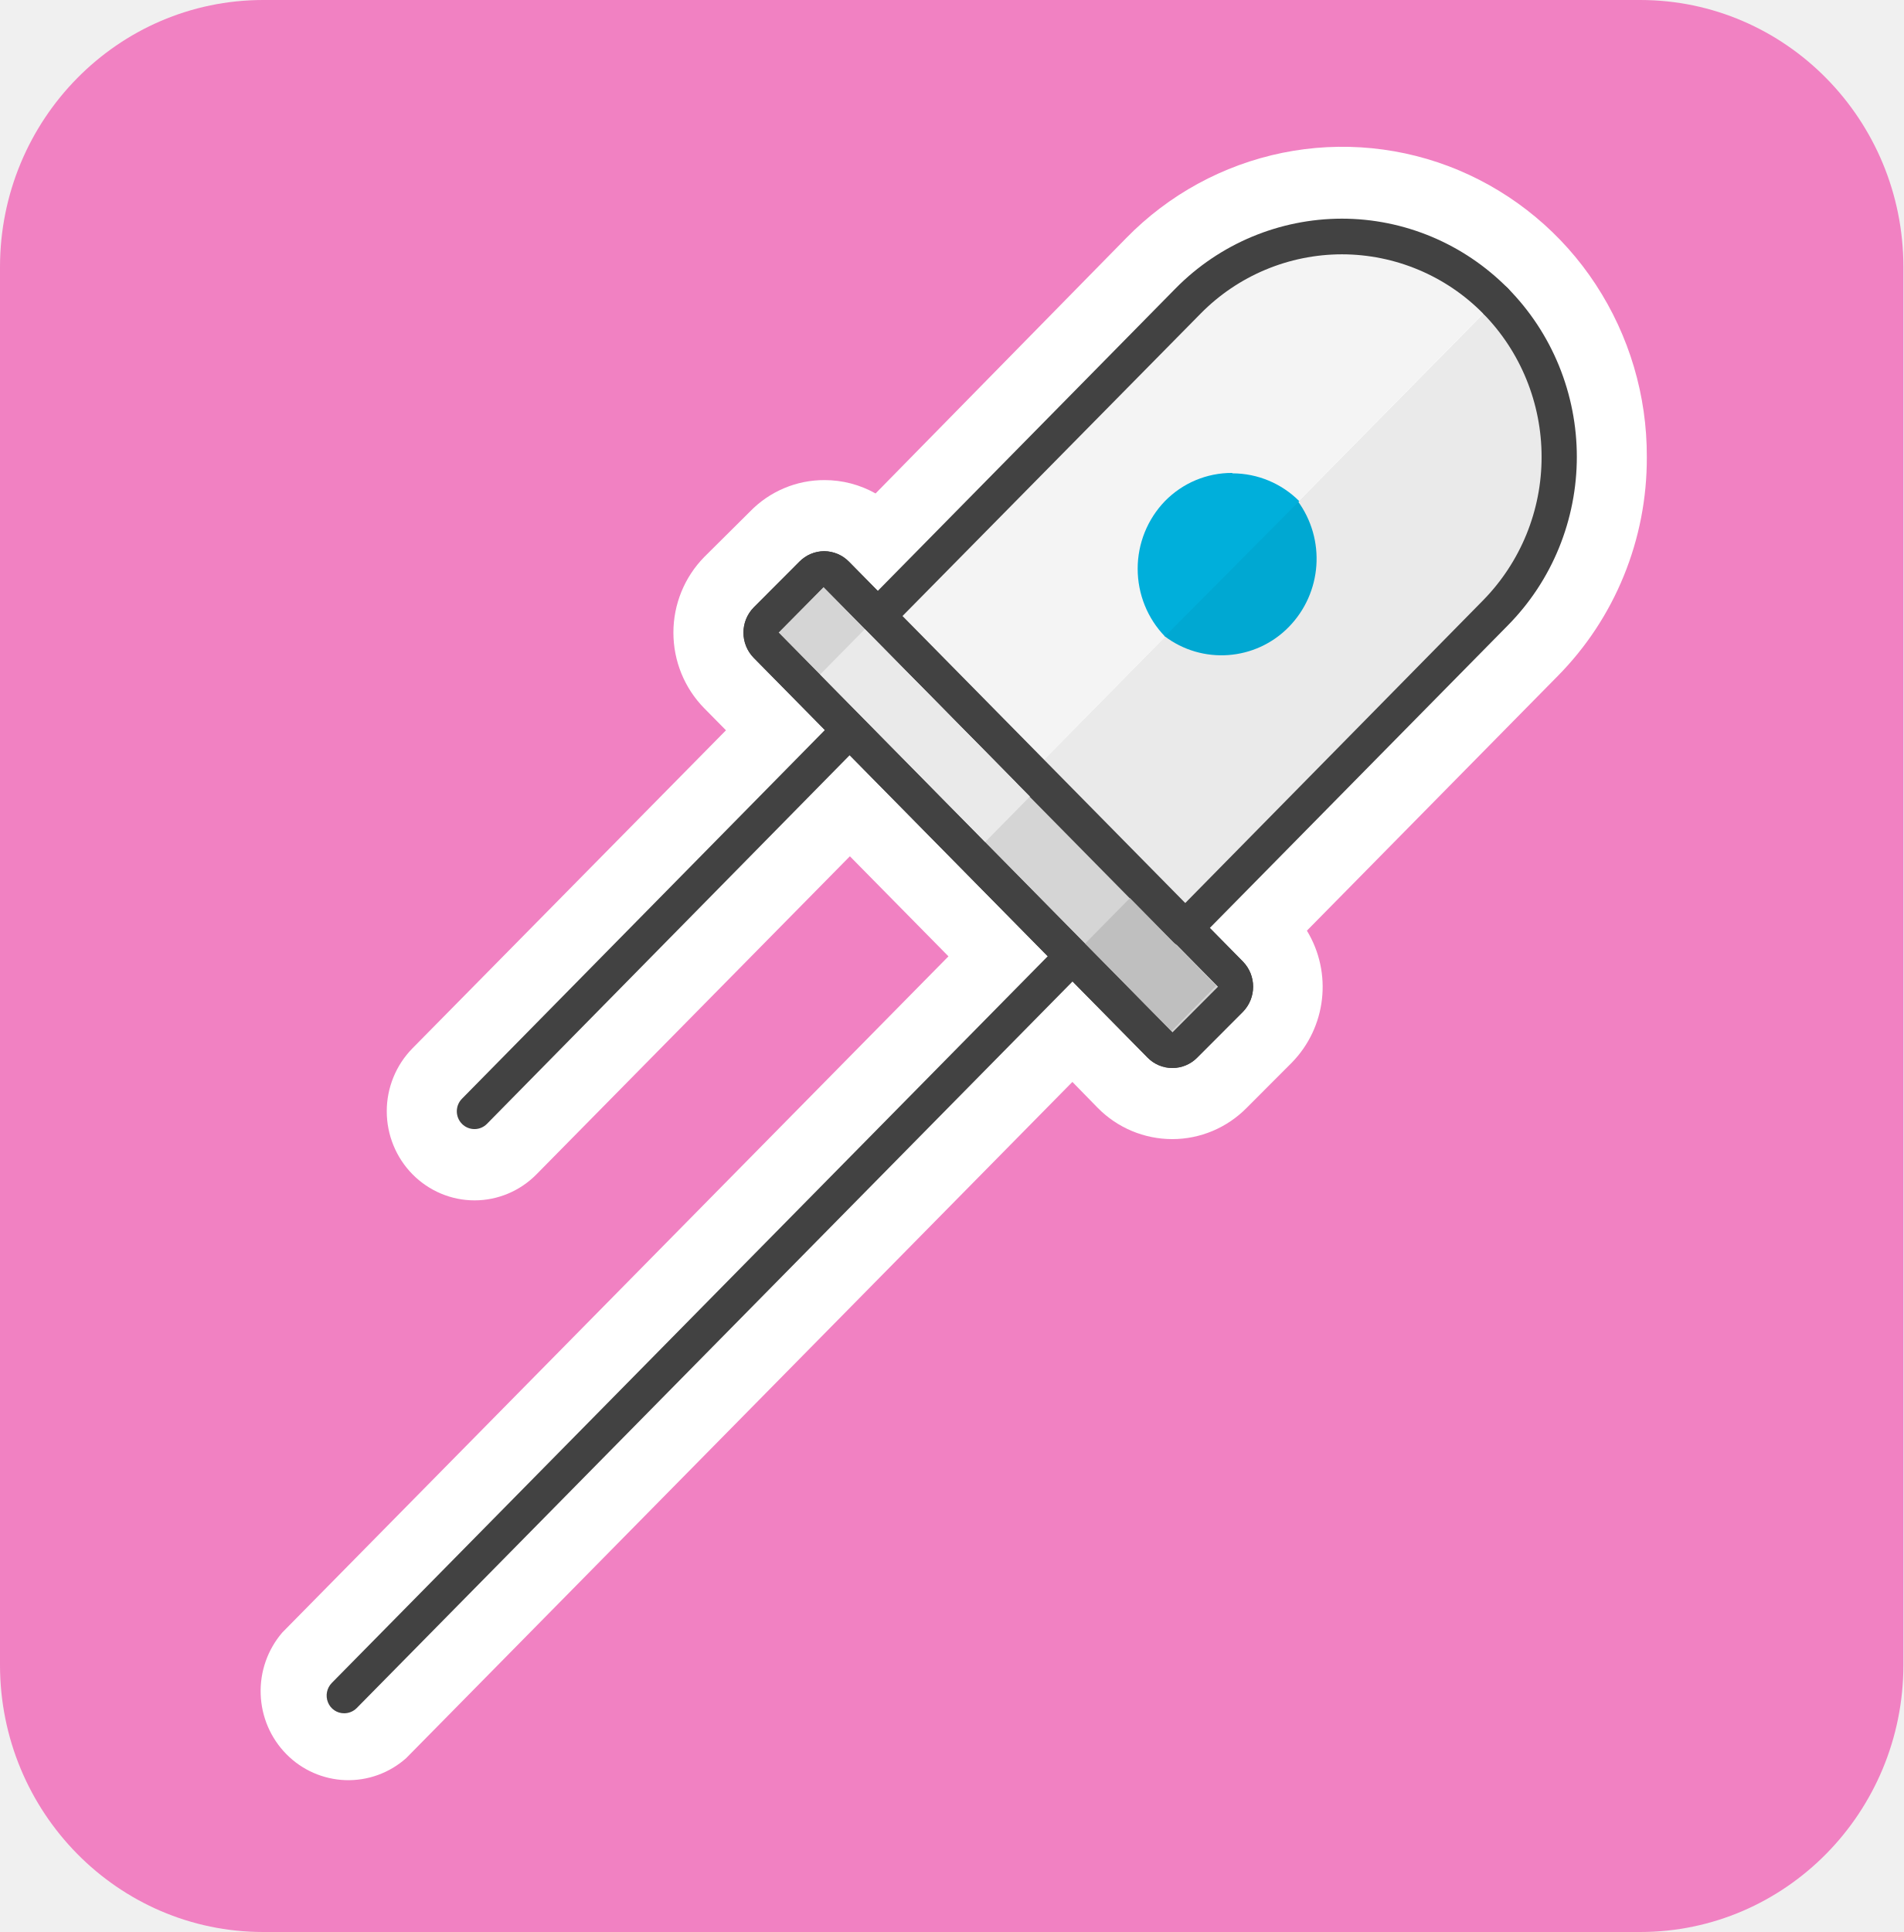
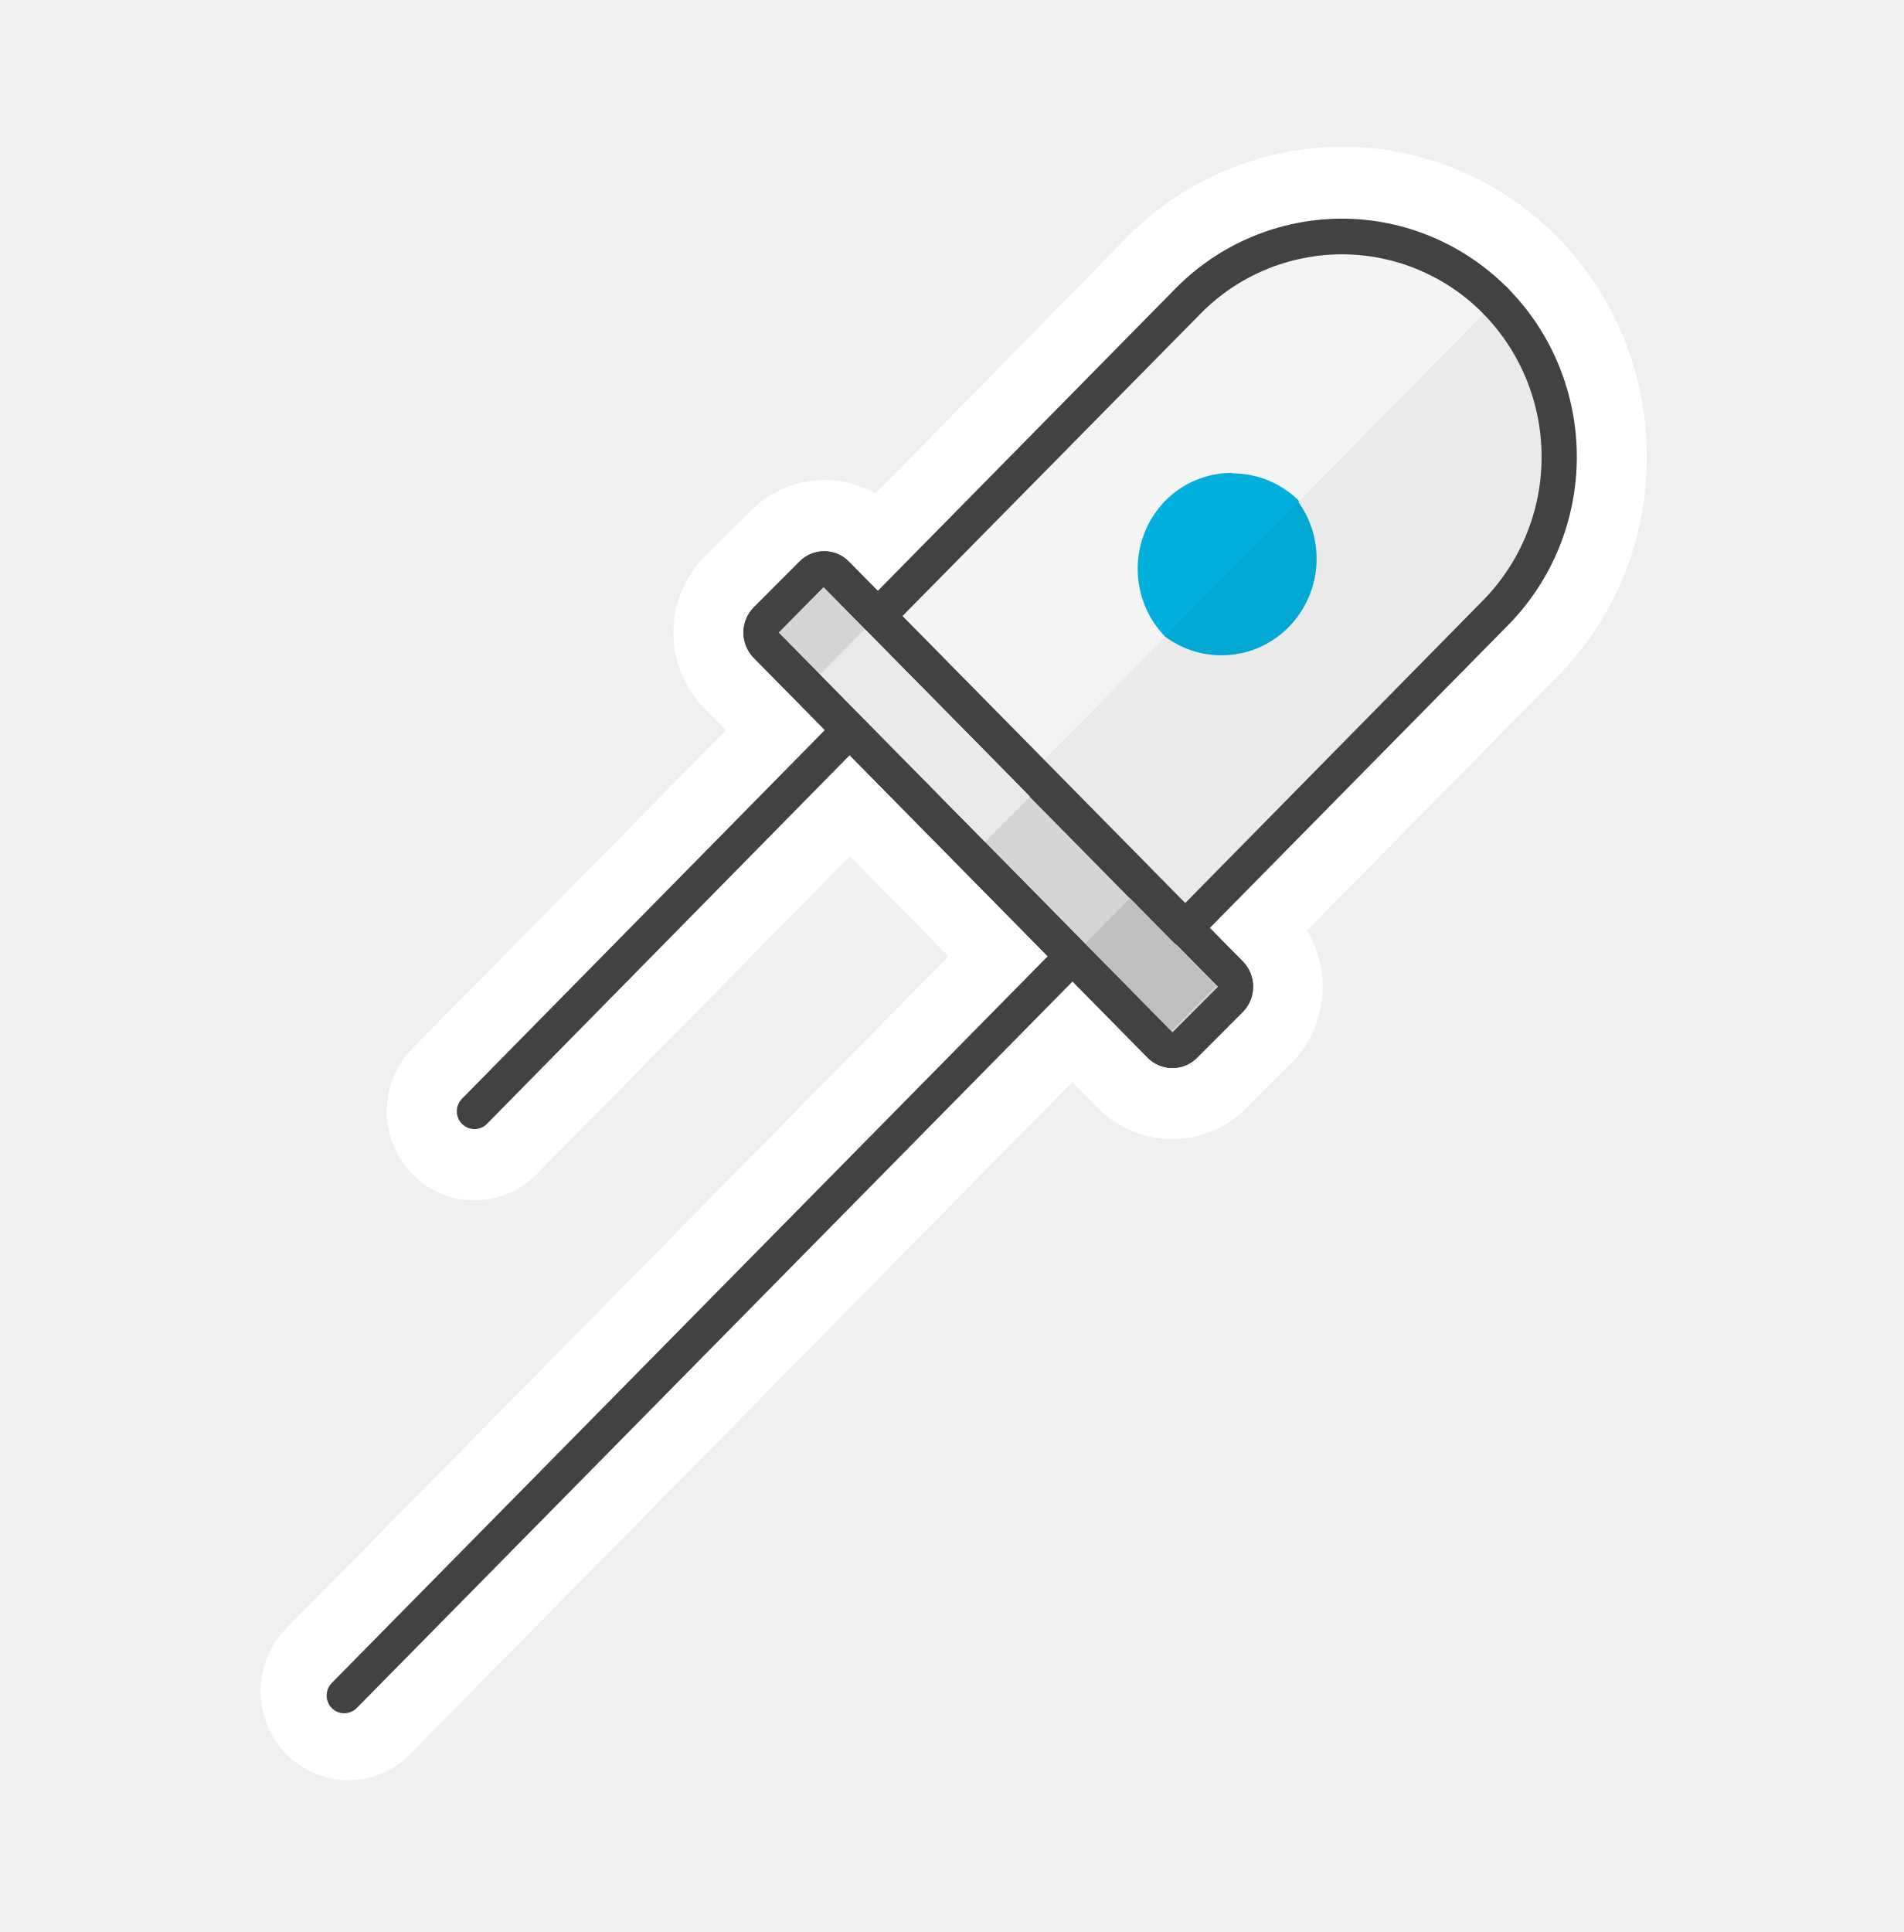
<svg xmlns="http://www.w3.org/2000/svg" width="67" height="68" fill="none">
-   <path d="M57.734 0H9.266C4.15 0 0 4.21 0 9.404v49.192C0 63.79 4.149 68 9.266 68h48.468C62.85 68 67 63.79 67 58.596V9.404C67 4.21 62.851 0 57.734 0z" fill="#F181C2" />
  <path d="M57.968 16.082a10.996 10.996 0 00-1.796-6.065 10.756 10.756 0 00-4.82-4.023 10.573 10.573 0 00-6.212-.615 10.673 10.673 0 00-5.496 2.999l-8.824 8.99a3.649 3.649 0 00-1.796-.47 3.61 3.61 0 00-1.419.283c-.45.189-.858.467-1.2.819l-1.615 1.604a3.796 3.796 0 00-1.086 2.663c0 .998.39 1.955 1.086 2.662l.764.775-11.035 11.193a3.159 3.159 0 00-.905 2.217c0 .831.326 1.628.905 2.216.58.588 1.365.919 2.184.919.82 0 1.605-.33 2.184-.919l11.029-11.192 3.47 3.522-23.45 23.8a3.163 3.163 0 00-.76 2.169c.026.795.35 1.55.904 2.111a3.067 3.067 0 002.082.915 3.061 3.061 0 002.136-.775l23.45-23.8.89.911a3.684 3.684 0 002.624 1.102c.984 0 1.927-.396 2.623-1.102l1.588-1.591a3.813 3.813 0 00.53-4.644l8.823-8.956c1-1.01 1.793-2.21 2.332-3.533.54-1.322.815-2.74.81-4.171" fill="#fff" />
  <path d="M16.703 39.74a.616.616 0 01-.442-.184.63.63 0 010-.884l13.3-13.512a.612.612 0 01.87 0 .637.637 0 010 .89L17.14 39.557a.612.612 0 01-.436.183zm-4.589 20.562a.61.61 0 01-.57-.386.635.635 0 01.134-.681L37.32 33.21a.612.612 0 01.871 0 .637.637 0 010 .891L12.556 60.119a.623.623 0 01-.442.183z" fill="#424242" />
  <path d="M43.295 34.286l-13.869-14.07a.612.612 0 00-.87 0l-1.588 1.605a.637.637 0 000 .891l13.862 14.07a.619.619 0 00.878 0l1.587-1.612a.644.644 0 000-.884z" fill="#D5D5D5" />
  <path d="M41.272 37.59a1.217 1.217 0 01-.878-.367L26.532 23.154a1.268 1.268 0 010-1.775l1.608-1.611a1.23 1.23 0 01.871-.368c.327.002.64.134.871.368l13.869 14.076a1.268 1.268 0 010 1.768l-1.608 1.611a1.225 1.225 0 01-.871.367zM28.991 20.658l-1.588 1.605L41.272 36.34l1.608-1.611-13.89-14.07z" fill="#424242" />
  <path d="M52.642 10.594a7.769 7.769 0 011.658 2.518 7.86 7.86 0 010 5.94 7.769 7.769 0 01-1.658 2.518L41.7 32.674 36.294 27.2l16.348-16.592" fill="#EAEAEA" />
  <path d="M41.7 33.32a.612.612 0 01-.435-.184l-5.407-5.487a.637.637 0 010-.891.612.612 0 01.871 0l4.972 5.046 10.505-10.676a7.195 7.195 0 002.058-5.046c0-1.892-.74-3.707-2.058-5.046a.637.637 0 010-.89.612.612 0 01.871 0 8.385 8.385 0 011.796 2.72 8.487 8.487 0 010 6.425 8.387 8.387 0 01-1.796 2.72l-10.94 11.105a.612.612 0 01-.436.204z" fill="#424242" />
  <path d="M36.294 27.2l-5.407-5.508 10.941-11.098a7.638 7.638 0 012.48-1.682 7.548 7.548 0 015.853 0 7.64 7.64 0 012.48 1.682L36.295 27.2z" fill="#F4F4F4" />
  <path d="M36.294 27.812a.604.604 0 01-.436-.184l-5.406-5.494a.63.63 0 010-.884l10.934-11.104a8.226 8.226 0 015.846-2.45c2.19 0 4.292.881 5.845 2.45a.637.637 0 010 .89.612.612 0 01-.87 0 6.99 6.99 0 00-4.972-2.085 6.99 6.99 0 00-4.971 2.085L31.758 21.692l4.971 5.046a.637.637 0 01-.2 1.027.604.604 0 01-.235.047z" fill="#424242" />
  <path d="M30.446 22.14l-1.583 1.606 5.809 5.895 1.582-1.606-5.808-5.895z" fill="#EAEAEA" />
  <path d="M39.773 31.61l-1.582 1.605 3.036 3.082 1.583-1.605-3.037-3.083z" fill="#BFBFBF" />
  <path d="M41.272 37.59a1.217 1.217 0 01-.878-.367L26.532 23.154a1.268 1.268 0 010-1.775l1.608-1.611a1.23 1.23 0 01.871-.368c.327.002.64.134.871.368l13.869 14.076a1.268 1.268 0 010 1.768l-1.608 1.611a1.225 1.225 0 01-.871.367zM28.991 20.658l-1.588 1.605L41.272 36.34l1.608-1.611-13.89-14.07z" fill="#424242" />
  <path d="M45.714 17.625l-4.73 4.76a3.315 3.315 0 004.379-.315 3.437 3.437 0 00.311-4.444" fill="#00A8D2" />
  <path d="M43.37 16.646a3.267 3.267 0 00-1.282.255c-.406.17-.774.422-1.084.738a3.427 3.427 0 00-.958 2.38c0 .89.344 1.745.958 2.38l4.73-4.76a3.325 3.325 0 00-2.345-.979" fill="#00AFDB" />
</svg>
